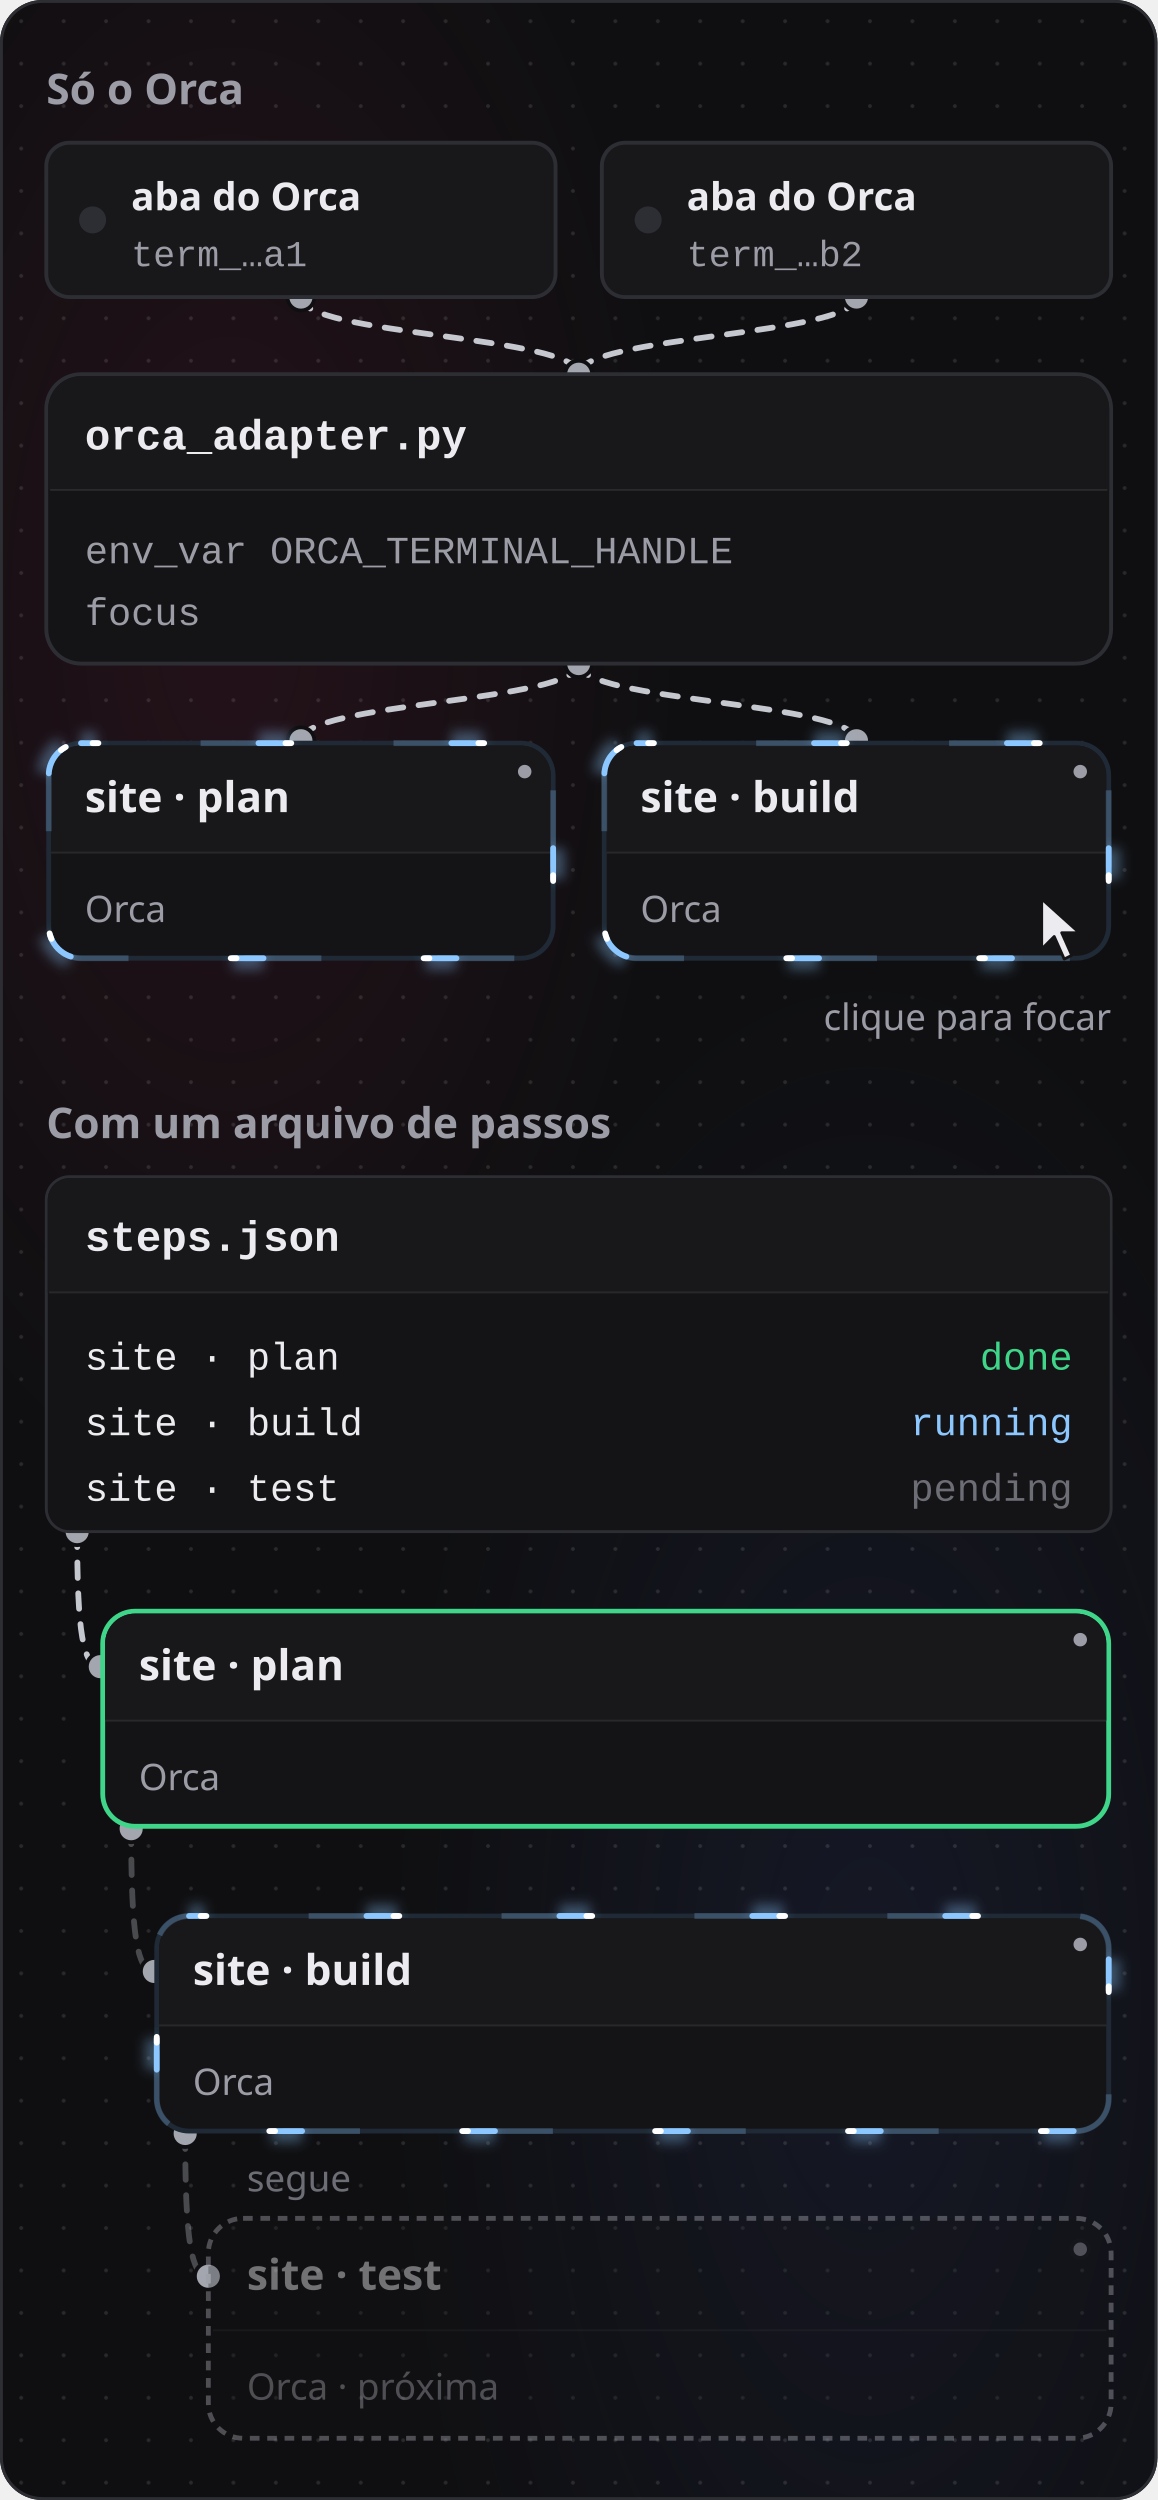
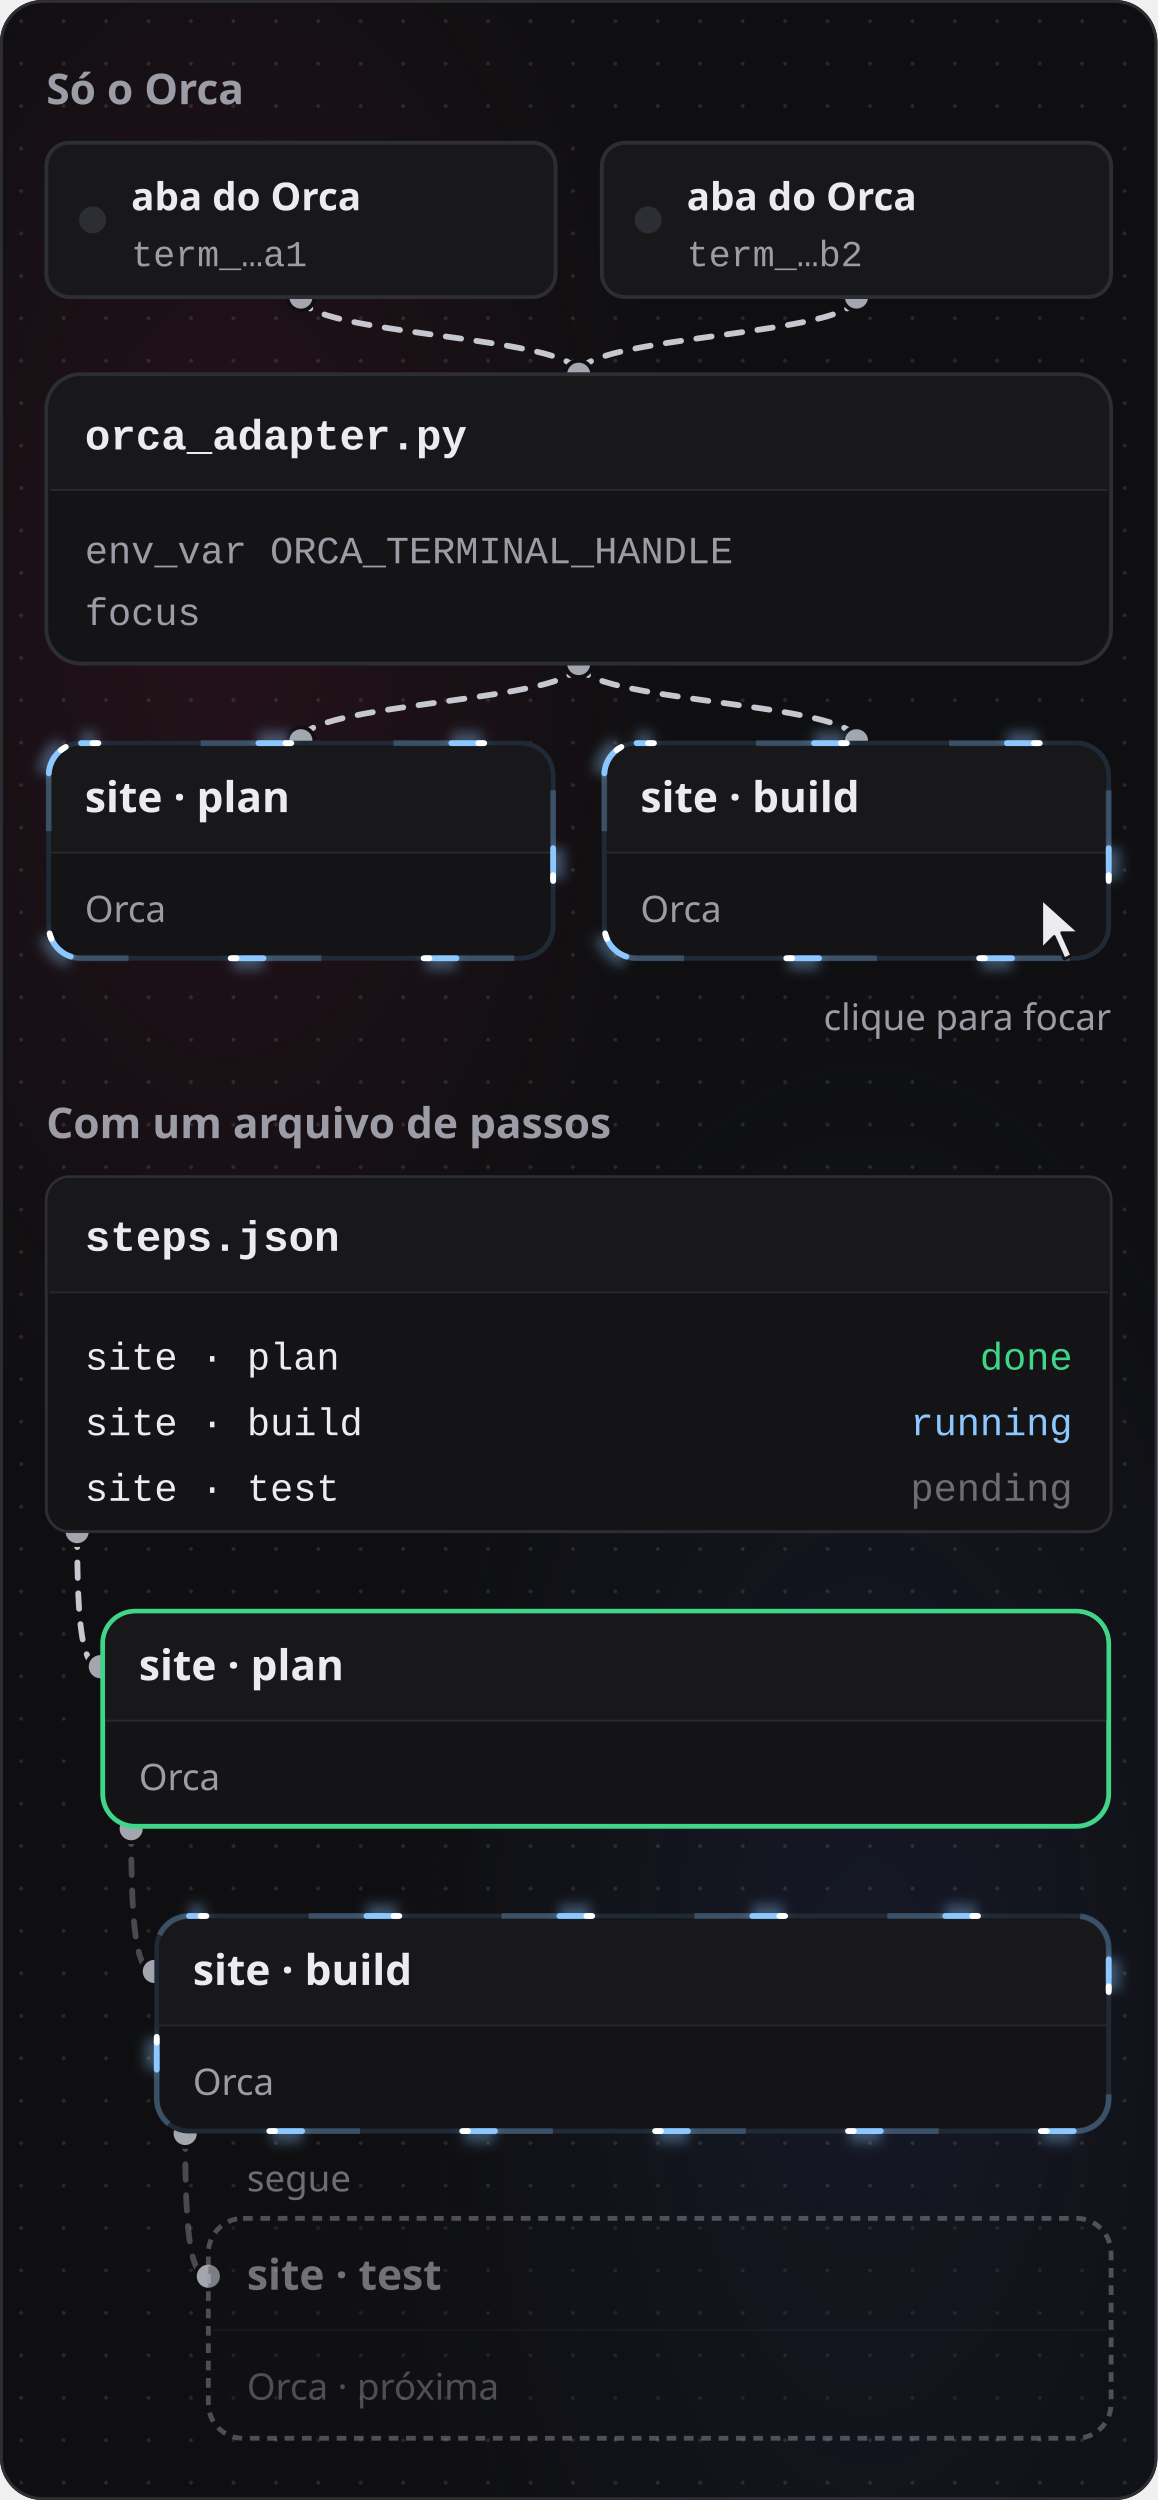
<svg xmlns="http://www.w3.org/2000/svg" viewBox="0 0 600 1296" width="600" height="1296" role="img" aria-labelledby="t d">
  <style>text{font-family:-apple-system,BlinkMacSystemFont,'Segoe UI','Noto Sans',Helvetica,Arial,sans-serif}.mono{font-family:ui-monospace,SFMono-Regular,'SF Mono',Menlo,Consolas,'Liberation Mono',monospace}.num{font-variant-numeric:tabular-nums}@keyframes spin{from{stroke-dashoffset:100}to{stroke-dashoffset:0}}.spin{animation:spin 3s linear infinite}@keyframes spint{from{stroke-dashoffset:130}to{stroke-dashoffset:30}}.spint{animation:spint 3s linear infinite}@keyframes spinh{from{stroke-dashoffset:86}to{stroke-dashoffset:-14}}.spinh{animation:spinh 3s linear infinite}.ph1{animation-delay:-1.1s}.ph2{animation-delay:-2.2s}.phn1{animation-delay:-.2s}.phn2{animation-delay:-.4s}.pq1{animation-delay:-.4s}@media (prefers-reduced-motion:reduce){*{animation:none!important}}</style>
  <defs>
    <pattern id="dots" width="22" height="22" patternUnits="userSpaceOnUse">
      <circle cx="11" cy="11" r="1" fill="#ffffff1c" />
    </pattern>
    <radialGradient id="ga">
      <stop offset="0" stop-color="#7a1c3e33" />
      <stop offset=".7" stop-color="#7a1c3e00" />
    </radialGradient>
    <radialGradient id="gb">
      <stop offset="0" stop-color="#242e564d" />
      <stop offset=".7" stop-color="#242e5600" />
    </radialGradient>
    <filter id="glow" x="-20%" y="-40%" width="140%" height="180%">
      <feGaussianBlur stdDeviation="3" />
    </filter>
    <clipPath id="panel">
      <rect width="600" height="1296" rx="22" />
    </clipPath>
  </defs>
  <g clip-path="url(#panel)">
    <rect width="600" height="1296" fill="#0f0f11" />
    <ellipse cx="120" cy="324" rx="330" ry="648" fill="url(#ga)" />
    <ellipse cx="450" cy="1036.8" rx="360" ry="777.6" fill="url(#gb)" />
    <rect width="600" height="1296" fill="url(#dots)" />
  </g>
  <rect x=".75" y=".75" width="598.5" height="1294.5" rx="21.25" fill="none" stroke="#2d2e33" stroke-width="1.5" />
  <path d="M156,154 C156,174 300,174 300,194" fill="none" stroke="#c6c8cf" stroke-width="3" stroke-dasharray="8 8" stroke-linecap="round" />
  <circle cx="156" cy="154" r="7" fill="#a3a6ae" stroke="#0f0f11" stroke-width="2" />
  <circle cx="300" cy="194" r="7" fill="#a3a6ae" stroke="#0f0f11" stroke-width="2" />
  <path d="M444,154 C444,174 300,174 300,194" fill="none" stroke="#c6c8cf" stroke-width="3" stroke-dasharray="8 8" stroke-linecap="round" />
  <circle cx="444" cy="154" r="7" fill="#a3a6ae" stroke="#0f0f11" stroke-width="2" />
  <circle cx="300" cy="194" r="7" fill="#a3a6ae" stroke="#0f0f11" stroke-width="2" />
  <path d="M300,344 C300,364 156,364 156,384" fill="none" stroke="#c6c8cf" stroke-width="3" stroke-dasharray="8 8" stroke-linecap="round" />
  <circle cx="300" cy="344" r="7" fill="#a3a6ae" stroke="#0f0f11" stroke-width="2" />
  <circle cx="156" cy="384" r="7" fill="#a3a6ae" stroke="#0f0f11" stroke-width="2" />
  <path d="M300,344 C300,364 444,364 444,384" fill="none" stroke="#c6c8cf" stroke-width="3" stroke-dasharray="8 8" stroke-linecap="round" />
  <circle cx="300" cy="344" r="7" fill="#a3a6ae" stroke="#0f0f11" stroke-width="2" />
  <circle cx="444" cy="384" r="7" fill="#a3a6ae" stroke="#0f0f11" stroke-width="2" />
  <path d="M40,794 C40,846.5 43,864 52,864" fill="none" stroke="#c6c8cf" stroke-width="3" stroke-dasharray="8 8" stroke-linecap="round" />
  <circle cx="40" cy="794" r="7" fill="#a3a6ae" stroke="#0f0f11" stroke-width="2" />
  <circle cx="52" cy="864" r="7" fill="#a3a6ae" stroke="#0f0f11" stroke-width="2" />
  <path d="M68,948 C68,1003.5 71,1022 80,1022" fill="none" stroke="#c6c8cf52" stroke-width="3" stroke-dasharray="8 8" stroke-linecap="round" />
  <circle cx="68" cy="948" r="7" fill="#a3a6ae" stroke="#0f0f11" stroke-width="2" />
  <circle cx="80" cy="1022" r="7" fill="#a3a6ae" stroke="#0f0f11" stroke-width="2" />
  <path d="M96,1106 C96,1161.5 99,1180 108,1180" fill="none" stroke="#c6c8cf52" stroke-width="3" stroke-dasharray="8 8" stroke-linecap="round" />
  <circle cx="96" cy="1106" r="7" fill="#a3a6ae" stroke="#0f0f11" stroke-width="2" />
  <circle cx="108" cy="1180" r="7" fill="#a3a6ae" stroke="#0f0f11" stroke-width="2" />
  <text x="24" y="54" font-size="22" font-weight="700" fill="#9b9ca5" data-free="1">Só o Orca</text>
  <rect x="24" y="74" width="264" height="80" rx="12" fill="#18181b" stroke="#2d2e33" stroke-width="2" />
  <circle cx="48" cy="114" r="7" fill="#2d2e33" />
  <text x="68" y="109" font-size="20" font-weight="700" fill="#ececf0" data-box="68,74,204,40">aba do Orca</text>
  <text x="68" y="138" font-size="19" class="mono" fill="#9b9ca5" data-box="68,114,204,40">term_…a1</text>
  <rect x="312" y="74" width="264" height="80" rx="12" fill="#18181b" stroke="#2d2e33" stroke-width="2" />
  <circle cx="336" cy="114" r="7" fill="#2d2e33" />
  <text x="356" y="109" font-size="20" font-weight="700" fill="#ececf0" data-box="356,74,204,40">aba do Orca</text>
  <text x="356" y="138" font-size="19" class="mono" fill="#9b9ca5" data-box="356,114,204,40">term_…b2</text>
  <rect x="24" y="194" width="552" height="150" rx="18" fill="#141416" stroke="#2d2e33" stroke-width="2" />
  <path d="M25,254 V212 A17,17 0 0 1 42,195 H558 A17,17 0 0 1 575,212 V254 Z" fill="#18181b" />
  <line x1="26" y1="254" x2="574" y2="254" stroke="#ffffff14" stroke-width="1" />
  <text x="44" y="233" font-size="22" font-weight="700" class="mono" fill="#ececf0" data-box="44,194,512,60">orca_adapter.py</text>
  <text x="44" y="292" font-size="20" class="mono" fill="#9b9ca5" data-box="44,272,512,30">env_var ORCA_TERMINAL_HANDLE</text>
  <text x="44" y="324" font-size="20" class="mono" fill="#9b9ca5" data-box="44,304,512,30">focus</text>
  <g class="in0">
    <rect x="24" y="384" width="264" height="114" rx="18" fill="#1f2a36" />
    <g>
      <path d="M42,385.25 H270 A16.75,16.75 0 0 1 286.75,402 V480 A16.75,16.75 0 0 1 270,496.75 H42 A16.75,16.75 0 0 1 25.25,480 V402 A16.75,16.75 0 0 1 42,385.25 Z" pathLength="100" stroke-dasharray="16 84" stroke-dashoffset="8" class="spin pq0" fill="none" stroke="#8cc8ff59" stroke-width="12" filter="url(#glow)" />
    </g>
    <rect x="26.5" y="386.5" width="259" height="109" rx="15.5" fill="#141416" />
    <path d="M26.5,442 V402 A15.5,15.5 0 0 1 42,386.5 H270 A15.5,15.5 0 0 1 285.5,402 V442 Z" fill="#18181b" />
    <line x1="26.5" y1="442" x2="285.5" y2="442" stroke="#ffffff14" stroke-width="1" />
    <text x="44" y="421" font-size="22" font-weight="700" fill="#ececf0" data-box="44,384,220,58">site · plan</text>
    <text x="44" y="478" font-size="19" fill="#9b9ca5" data-box="44,442,214,56">Orca</text>
-     <circle cx="272" cy="400" r="4.5" fill="#9b9ca5" stroke="#18181b" stroke-width="2" />
    <g>
      <path d="M42,385.25 H270 A16.75,16.75 0 0 1 286.75,402 V480 A16.75,16.75 0 0 1 270,496.75 H42 A16.75,16.75 0 0 1 25.25,480 V402 A16.75,16.75 0 0 1 42,385.25 Z" pathLength="100" stroke-dasharray="40 60" stroke-dashoffset="38" class="spint pq0" fill="none" stroke="#8cc8ff40" stroke-width="3" />
      <path d="M42,385.25 H270 A16.75,16.75 0 0 1 286.75,402 V480 A16.75,16.75 0 0 1 270,496.75 H42 A16.75,16.75 0 0 1 25.25,480 V402 A16.75,16.75 0 0 1 42,385.25 Z" pathLength="100" stroke-dasharray="16 84" stroke-dashoffset="8" class="spin pq0" fill="none" stroke="#8cc8ff" stroke-width="3" stroke-linecap="round" />
      <path d="M42,385.25 H270 A16.75,16.75 0 0 1 286.75,402 V480 A16.75,16.75 0 0 1 270,496.75 H42 A16.75,16.75 0 0 1 25.25,480 V402 A16.75,16.75 0 0 1 42,385.25 Z" pathLength="100" stroke-dasharray="3 97" stroke-dashoffset="-6" class="spinh pq0" fill="none" stroke="#ffffff" stroke-width="3" stroke-linecap="round" />
    </g>
  </g>
  <g class="in0">
    <rect x="312" y="384" width="264" height="114" rx="18" fill="#1f2a36" />
    <g>
      <path d="M330,385.25 H558 A16.75,16.75 0 0 1 574.75,402 V480 A16.75,16.75 0 0 1 558,496.75 H330 A16.75,16.75 0 0 1 313.25,480 V402 A16.75,16.75 0 0 1 330,385.25 Z" pathLength="100" stroke-dasharray="16 84" stroke-dashoffset="8" class="spin pq1" fill="none" stroke="#8cc8ff59" stroke-width="12" filter="url(#glow)" />
    </g>
    <rect x="314.5" y="386.5" width="259" height="109" rx="15.5" fill="#141416" />
    <path d="M314.5,442 V402 A15.5,15.5 0 0 1 330,386.5 H558 A15.5,15.5 0 0 1 573.5,402 V442 Z" fill="#18181b" />
    <line x1="314.5" y1="442" x2="573.5" y2="442" stroke="#ffffff14" stroke-width="1" />
    <text x="332" y="421" font-size="22" font-weight="700" fill="#ececf0" data-box="332,384,220,58">site · build</text>
    <text x="332" y="478" font-size="19" fill="#9b9ca5" data-box="332,442,214,56">Orca</text>
-     <circle cx="560" cy="400" r="4.5" fill="#9b9ca5" stroke="#18181b" stroke-width="2" />
    <g>
      <path d="M330,385.25 H558 A16.75,16.75 0 0 1 574.75,402 V480 A16.75,16.75 0 0 1 558,496.75 H330 A16.75,16.75 0 0 1 313.25,480 V402 A16.75,16.75 0 0 1 330,385.25 Z" pathLength="100" stroke-dasharray="40 60" stroke-dashoffset="38" class="spint pq1" fill="none" stroke="#8cc8ff40" stroke-width="3" />
      <path d="M330,385.25 H558 A16.75,16.75 0 0 1 574.75,402 V480 A16.75,16.75 0 0 1 558,496.75 H330 A16.75,16.75 0 0 1 313.25,480 V402 A16.75,16.75 0 0 1 330,385.25 Z" pathLength="100" stroke-dasharray="16 84" stroke-dashoffset="8" class="spin pq1" fill="none" stroke="#8cc8ff" stroke-width="3" stroke-linecap="round" />
      <path d="M330,385.25 H558 A16.75,16.75 0 0 1 574.75,402 V480 A16.75,16.75 0 0 1 558,496.75 H330 A16.75,16.75 0 0 1 313.25,480 V402 A16.75,16.75 0 0 1 330,385.25 Z" pathLength="100" stroke-dasharray="3 97" stroke-dashoffset="-6" class="spinh pq1" fill="none" stroke="#ffffff" stroke-width="3" stroke-linecap="round" />
    </g>
  </g>
  <path d="M540,466 l0,26 l6.5,-6.5 l5.2,11.7 l3.9,-1.95 l-5.2,-11.7 l9.1,0 Z" fill="#ececf0" stroke="#141416" stroke-width="1.5" stroke-linejoin="round" />
  <text x="576" y="534" font-size="19" text-anchor="end" fill="#9b9ca5" data-free="1">clique para focar</text>
  <text x="24" y="590" font-size="22" font-weight="700" fill="#9b9ca5" data-free="1">Com um arquivo de passos</text>
  <rect x="24" y="610" width="552" height="184" rx="12" fill="#141416" stroke="#2d2e33" stroke-width="1.5" />
  <path d="M24.75,670 V622 A11.25,11.25 0 0 1 36,610.75 H564 A11.25,11.25 0 0 1 575.25,622 V670 Z" fill="#18181b" />
  <line x1="25.5" y1="670" x2="574.5" y2="670" stroke="#ffffff14" stroke-width="1" />
  <text x="44" y="648.4" font-size="22" font-weight="700" class="mono" fill="#ececf0" data-box="44,610,512,60">steps.json</text>
  <text x="44" y="710" font-size="20" class="mono" fill="#ececf0" data-box="44,690,138.4,34">site · plan</text>
  <text x="556" y="710" font-size="20" text-anchor="end" class="mono" fill="#3fd68a" data-box="467.2,690,88.8,34">done</text>
  <text x="44" y="744" font-size="20" class="mono" fill="#ececf0" data-box="44,724,150.8,34">site · build</text>
  <text x="556" y="744" font-size="20" text-anchor="end" class="mono" fill="#8cc8ff" data-box="467.2,724,88.8,34">running</text>
  <text x="44" y="778" font-size="20" class="mono" fill="#ececf0" data-box="44,758,138.4,34">site · test</text>
  <text x="556" y="778" font-size="20" text-anchor="end" class="mono" fill="#6c6d75" data-box="467.2,758,88.8,34">pending</text>
  <g class="in0">
    <rect x="52" y="834" width="524" height="114" rx="18" fill="#3fd68a" />
    <rect x="54.5" y="836.5" width="519" height="109" rx="15.5" fill="#141416" />
    <path d="M54.5,892 V852 A15.5,15.5 0 0 1 70,836.5 H558 A15.5,15.5 0 0 1 573.5,852 V892 Z" fill="#18181b" />
    <line x1="54.5" y1="892" x2="573.5" y2="892" stroke="#ffffff14" stroke-width="1" />
    <text x="72" y="871" font-size="22" font-weight="700" fill="#ececf0" data-box="72,834,480,58">site · plan</text>
    <text x="72" y="928" font-size="19" fill="#9b9ca5" data-box="72,892,474,56">Orca</text>
-     <circle cx="560" cy="850" r="4.5" fill="#9b9ca5" stroke="#18181b" stroke-width="2" />
  </g>
  <g class="in0">
    <rect x="80" y="992" width="496" height="114" rx="18" fill="#1f2a36" />
    <g>
      <path d="M98,993.25 H558 A16.75,16.75 0 0 1 574.75,1010 V1088 A16.75,16.75 0 0 1 558,1104.75 H98 A16.75,16.75 0 0 1 81.25,1088 V1010 A16.75,16.75 0 0 1 98,993.25 Z" pathLength="100" stroke-dasharray="16 84" stroke-dashoffset="8" class="spin pq0" fill="none" stroke="#8cc8ff59" stroke-width="12" filter="url(#glow)" />
    </g>
    <rect x="82.5" y="994.5" width="491" height="109" rx="15.5" fill="#141416" />
    <path d="M82.5,1050 V1010 A15.5,15.5 0 0 1 98,994.5 H558 A15.5,15.5 0 0 1 573.5,1010 V1050 Z" fill="#18181b" />
    <line x1="82.5" y1="1050" x2="573.5" y2="1050" stroke="#ffffff14" stroke-width="1" />
    <text x="100" y="1029" font-size="22" font-weight="700" fill="#ececf0" data-box="100,992,452,58">site · build</text>
    <text x="100" y="1086" font-size="19" fill="#9b9ca5" data-box="100,1050,446,56">Orca</text>
-     <circle cx="560" cy="1008" r="4.5" fill="#9b9ca5" stroke="#18181b" stroke-width="2" />
    <g>
      <path d="M98,993.25 H558 A16.75,16.75 0 0 1 574.75,1010 V1088 A16.75,16.75 0 0 1 558,1104.75 H98 A16.75,16.75 0 0 1 81.25,1088 V1010 A16.75,16.75 0 0 1 98,993.25 Z" pathLength="100" stroke-dasharray="40 60" stroke-dashoffset="38" class="spint pq0" fill="none" stroke="#8cc8ff40" stroke-width="3" />
      <path d="M98,993.25 H558 A16.75,16.75 0 0 1 574.75,1010 V1088 A16.75,16.75 0 0 1 558,1104.75 H98 A16.75,16.75 0 0 1 81.25,1088 V1010 A16.75,16.75 0 0 1 98,993.25 Z" pathLength="100" stroke-dasharray="16 84" stroke-dashoffset="8" class="spin pq0" fill="none" stroke="#8cc8ff" stroke-width="3" stroke-linecap="round" />
      <path d="M98,993.25 H558 A16.75,16.75 0 0 1 574.75,1010 V1088 A16.75,16.75 0 0 1 558,1104.75 H98 A16.75,16.75 0 0 1 81.25,1088 V1010 A16.75,16.75 0 0 1 98,993.25 Z" pathLength="100" stroke-dasharray="3 97" stroke-dashoffset="-6" class="spinh pq0" fill="none" stroke="#ffffff" stroke-width="3" stroke-linecap="round" />
    </g>
  </g>
  <g class="in0">
    <g opacity=".45">
      <rect x="108" y="1150" width="468" height="114" rx="18" fill="#14141699" stroke="#9b9ca5" stroke-width="2.5" stroke-dasharray="5 4" />
      <line x1="110.5" y1="1208" x2="573.5" y2="1208" stroke="#ffffff14" stroke-width="1" />
      <text x="128" y="1187" font-size="22" font-weight="700" fill="#ececf0" data-box="128,1150,424,58">site · test</text>
      <text x="128" y="1244" font-size="19" fill="#9b9ca5" data-box="128,1208,418,56">Orca · próxima</text>
-       <circle cx="560" cy="1166" r="4.5" fill="#9b9ca5" stroke="#18181b" stroke-width="2" />
    </g>
  </g>
  <text x="128" y="1136" font-size="19" fill="#6c6d75" data-free="1">segue</text>
</svg>
